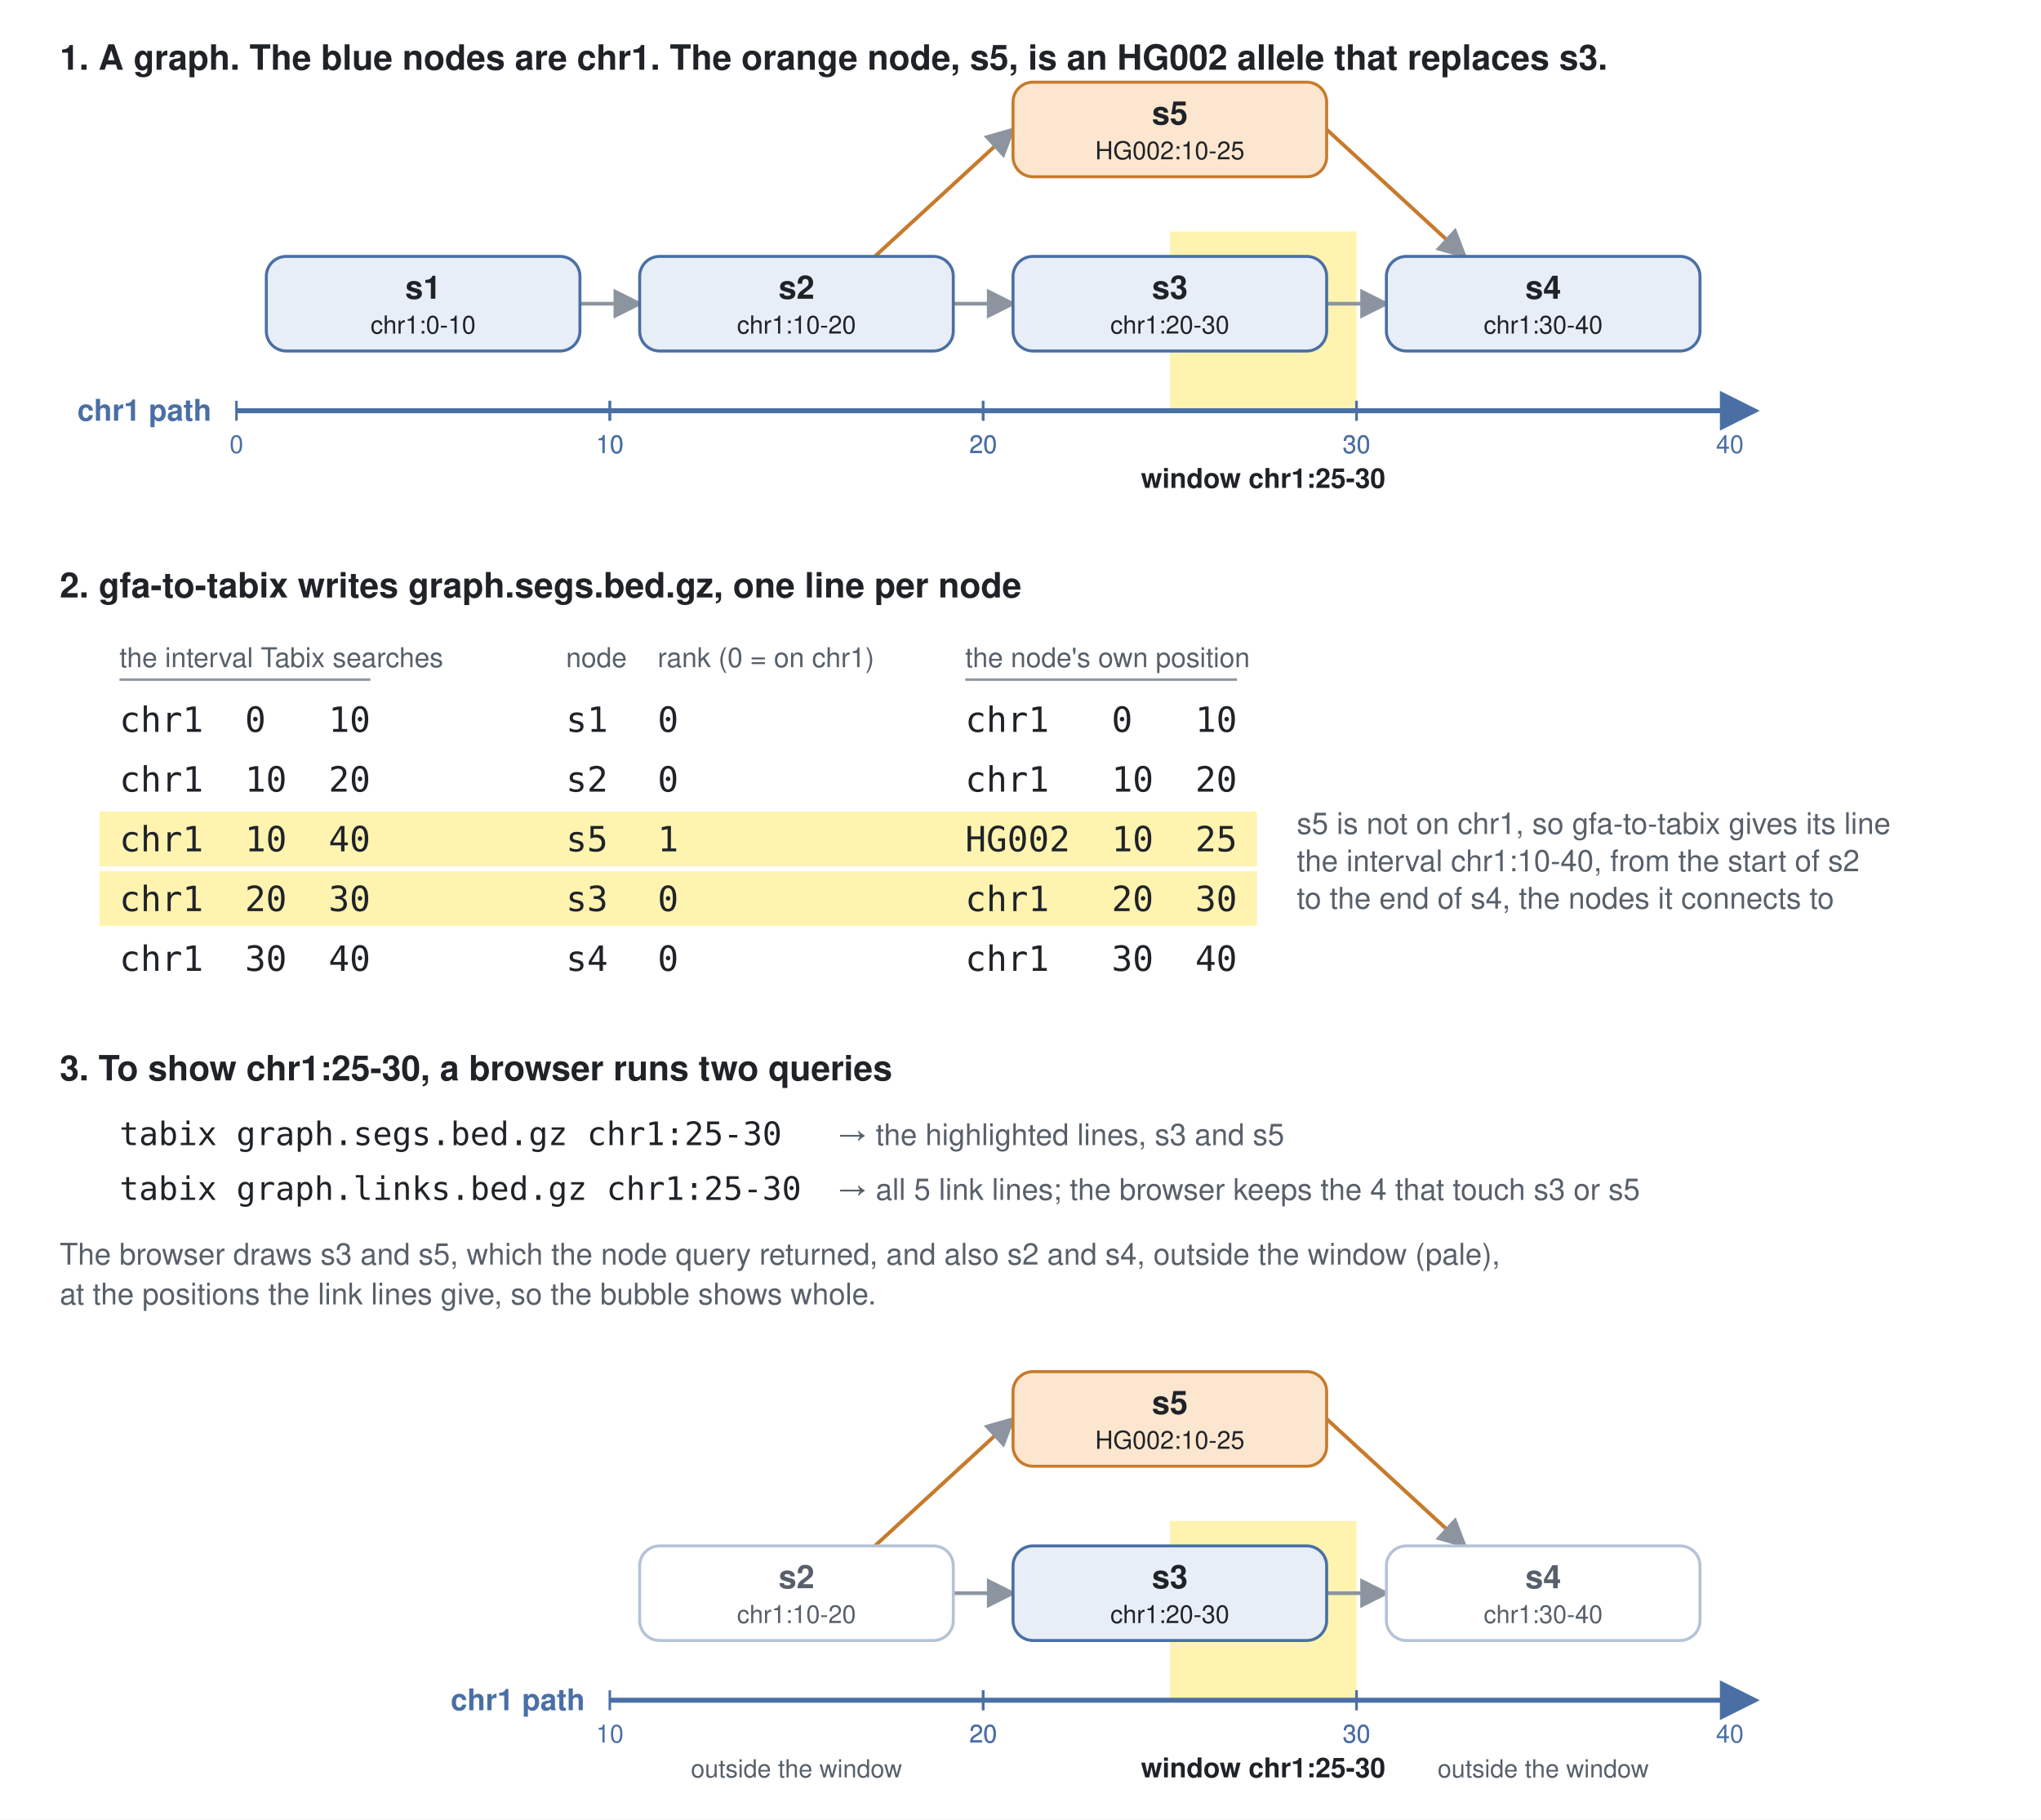
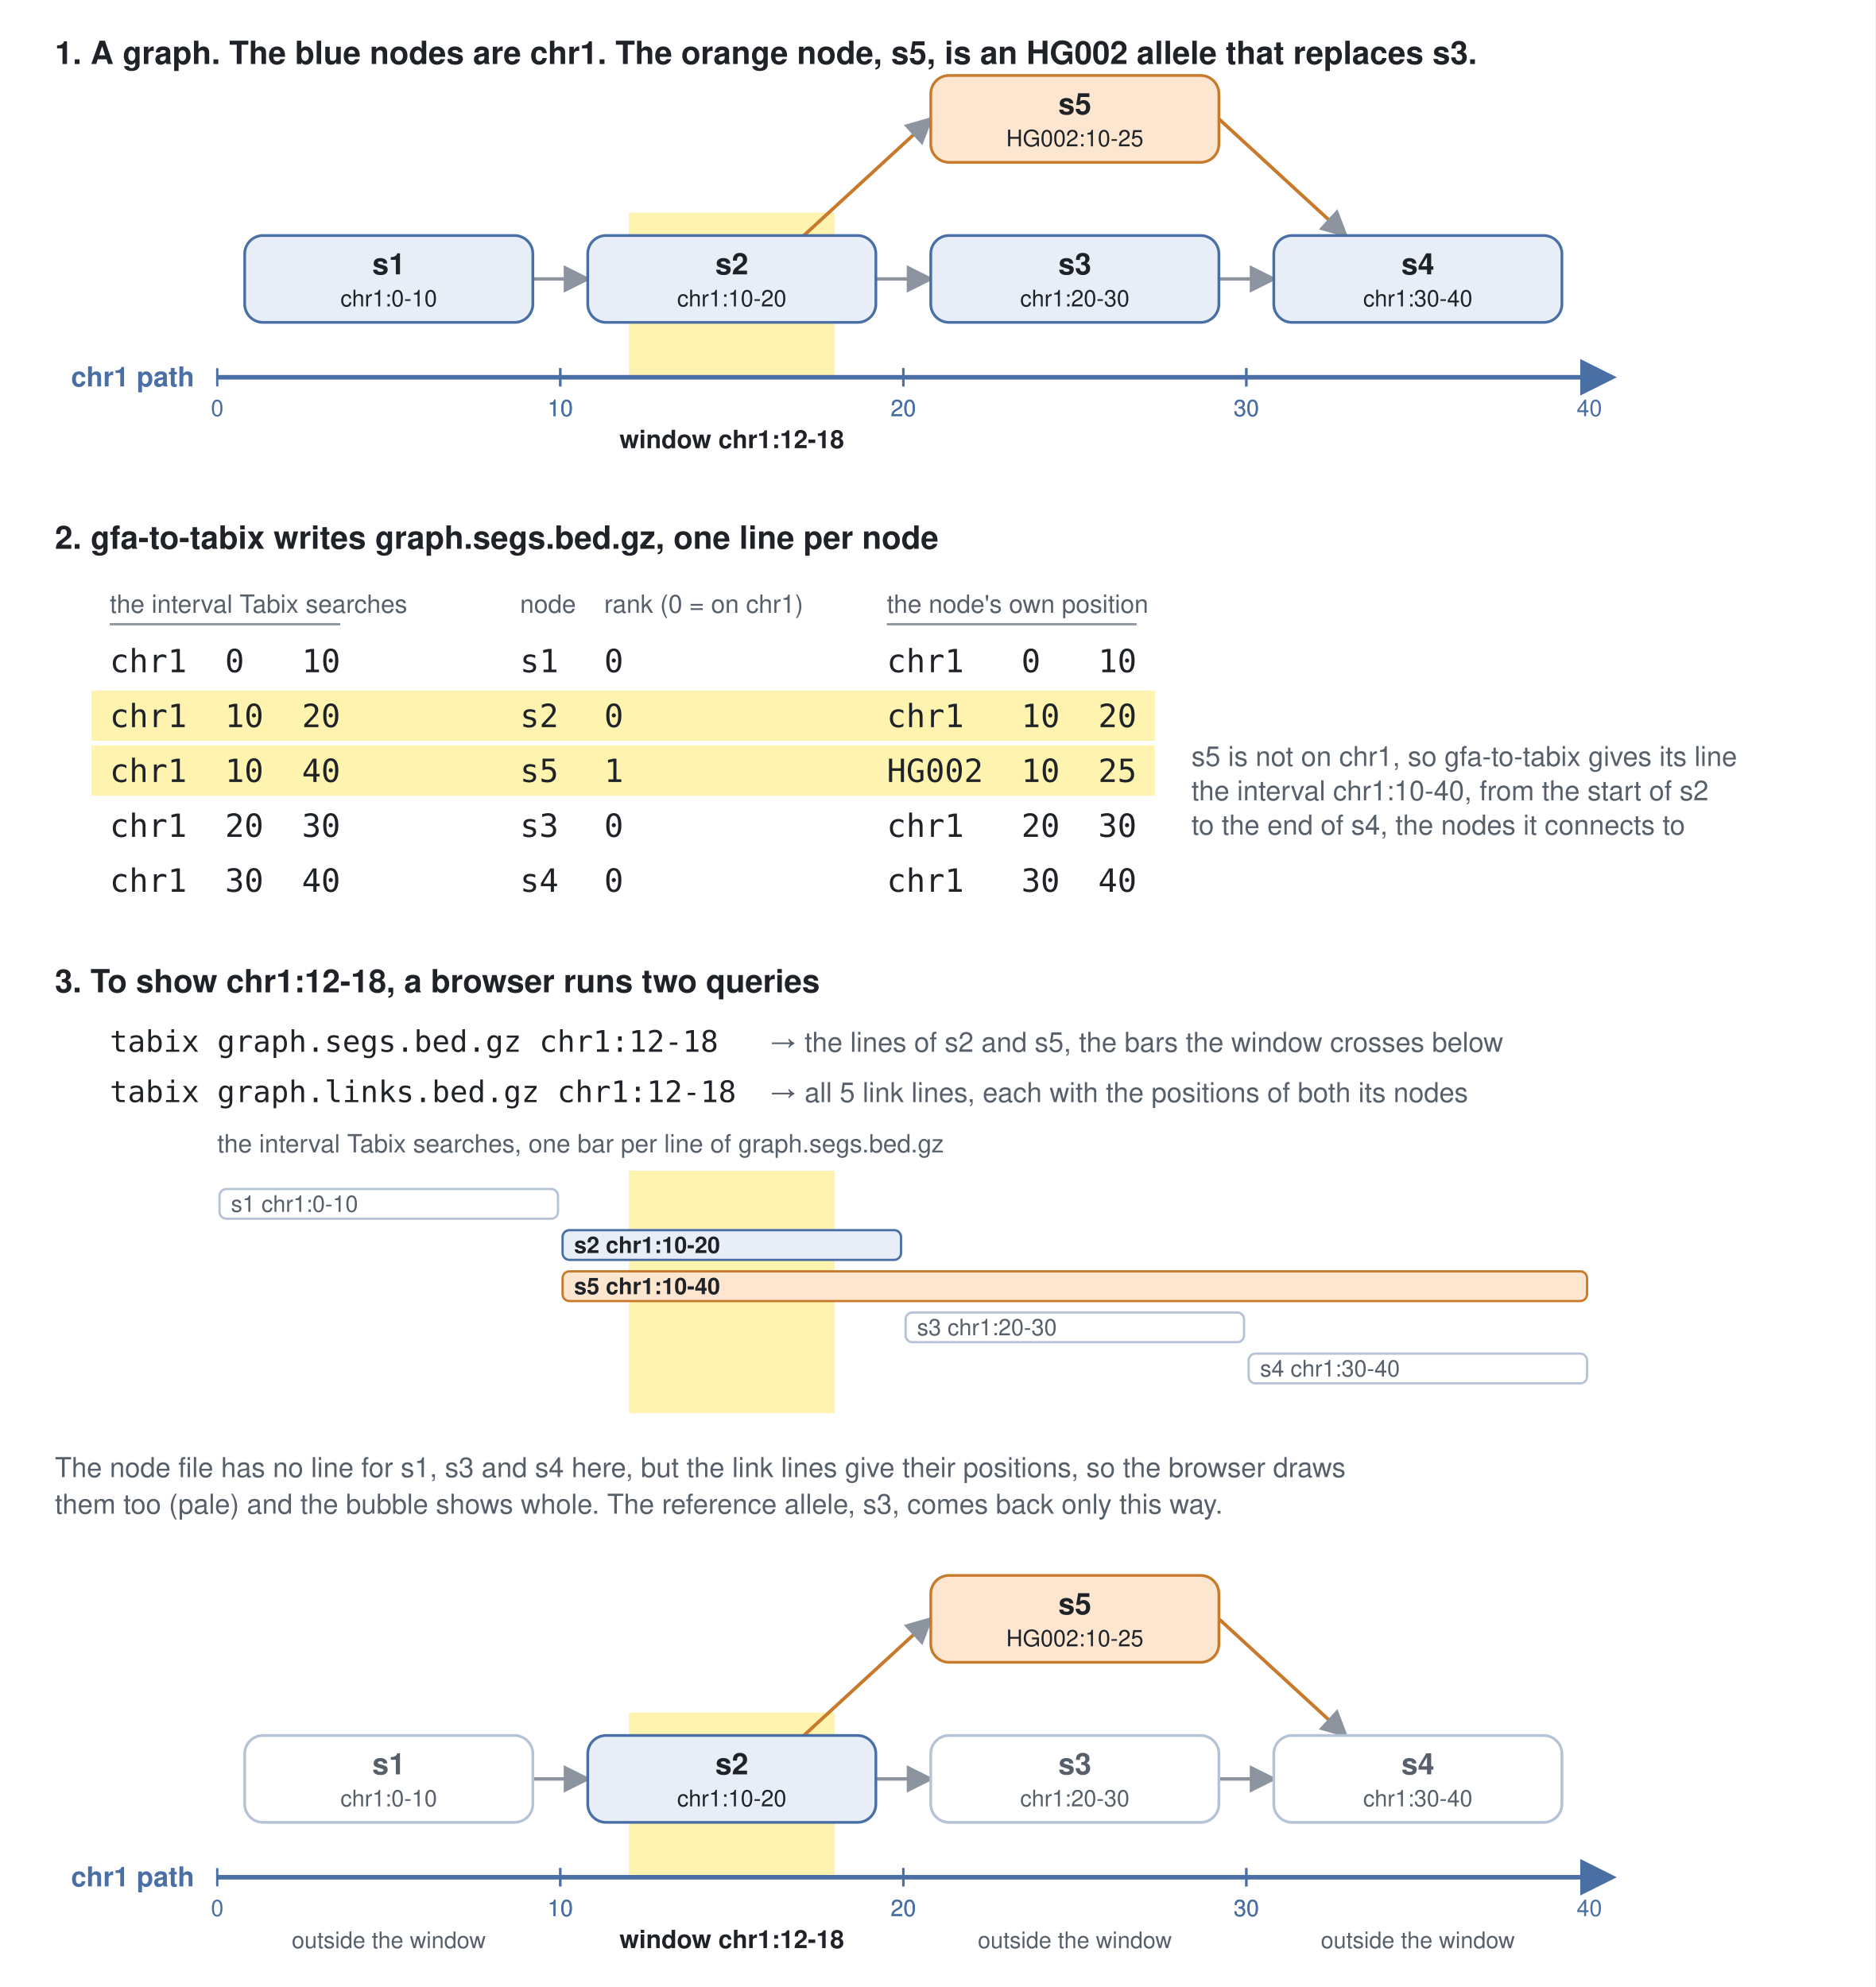
- <svg xmlns="http://www.w3.org/2000/svg" width="820" height="731" viewBox="0 0 820 731" font-family="Helvetica, Arial, sans-serif">
-   <rect width="820" height="731" fill="white" />
+ <svg xmlns="http://www.w3.org/2000/svg" width="820" height="869" viewBox="0 0 820 869" font-family="Helvetica, Arial, sans-serif">
+   <rect width="820" height="869" fill="white" />
  <defs>
    <marker id="head" markerWidth="8" markerHeight="8" refX="7" refY="4" orient="auto">
      <path d="M0,0 L8,4 L0,8 z" fill="#8c959f" />
    </marker>
    <marker id="ref" markerWidth="8" markerHeight="8" refX="7" refY="4" orient="auto">
      <path d="M0,0 L8,4 L0,8 z" fill="#4a6fa5" />
    </marker>
  </defs>
  <text x="24.0" y="28.0" font-size="14" fill="#1f2328" text-anchor="start" font-weight="bold">1. A graph. The blue nodes are chr1. The orange node, s5, is an HG002 allele that replaces s3.</text>
-   <rect x="470.0" y="93.0" width="75.0" height="72.0" fill="#fff3b0" />
+   <rect x="275.0" y="93.0" width="90.0" height="72.0" fill="#fff3b0" />
  <line x1="95.0" y1="165.0" x2="705.0" y2="165.0" stroke="#4a6fa5" stroke-width="2" marker-end="url(#ref)" />
  <text x="85.0" y="169.0" font-size="12" fill="#4a6fa5" text-anchor="end" font-weight="bold">chr1 path</text>
  <line x1="95.0" y1="161.0" x2="95.0" y2="169.0" stroke="#4a6fa5" />
  <text x="95.0" y="182.0" font-size="10" fill="#4a6fa5" text-anchor="middle" font-weight="normal">0</text>
  <line x1="245.0" y1="161.0" x2="245.0" y2="169.0" stroke="#4a6fa5" />
  <text x="245.0" y="182.0" font-size="10" fill="#4a6fa5" text-anchor="middle" font-weight="normal">10</text>
  <line x1="245.0" y1="161.0" x2="245.0" y2="169.0" stroke="#4a6fa5" />
  <text x="245.0" y="182.0" font-size="10" fill="#4a6fa5" text-anchor="middle" font-weight="normal">10</text>
  <line x1="395.0" y1="161.0" x2="395.0" y2="169.0" stroke="#4a6fa5" />
  <text x="395.0" y="182.0" font-size="10" fill="#4a6fa5" text-anchor="middle" font-weight="normal">20</text>
  <line x1="395.0" y1="161.0" x2="395.0" y2="169.0" stroke="#4a6fa5" />
  <text x="395.0" y="182.0" font-size="10" fill="#4a6fa5" text-anchor="middle" font-weight="normal">20</text>
  <line x1="545.0" y1="161.0" x2="545.0" y2="169.0" stroke="#4a6fa5" />
  <text x="545.0" y="182.0" font-size="10" fill="#4a6fa5" text-anchor="middle" font-weight="normal">30</text>
  <line x1="695.0" y1="161.0" x2="695.0" y2="169.0" stroke="#4a6fa5" />
  <text x="695.0" y="182.0" font-size="10" fill="#4a6fa5" text-anchor="middle" font-weight="normal">40</text>
  <line x1="545.0" y1="161.0" x2="545.0" y2="169.0" stroke="#4a6fa5" />
  <text x="545.0" y="182.0" font-size="10" fill="#4a6fa5" text-anchor="middle" font-weight="normal">30</text>
-   <text x="507.5" y="196.0" font-size="11" fill="#1f2328" text-anchor="middle" font-weight="bold">window chr1:25-30</text>
+   <text x="320.0" y="196.0" font-size="11" fill="#1f2328" text-anchor="middle" font-weight="bold">window chr1:12-18</text>
  <line x1="233.0" y1="122.0" x2="257.0" y2="122.0" stroke="#8c959f" stroke-width="1.5" marker-end="url(#head)" />
  <line x1="383.0" y1="122.0" x2="407.0" y2="122.0" stroke="#8c959f" stroke-width="1.5" marker-end="url(#head)" />
  <line x1="351.5" y1="103.0" x2="407.0" y2="52.0" stroke="#c77a2b" stroke-width="1.5" marker-end="url(#head)" />
  <line x1="533.0" y1="122.0" x2="557.0" y2="122.0" stroke="#8c959f" stroke-width="1.5" marker-end="url(#head)" />
  <line x1="533.0" y1="52.0" x2="588.5" y2="103.0" stroke="#c77a2b" stroke-width="1.5" marker-end="url(#head)" />
  <rect x="107.0" y="103.0" width="126" height="38" rx="8" fill="#e8eef7" stroke="#4a6fa5" stroke-width="1.2" />
  <text x="170.0" y="120.0" font-size="13" fill="#1f2328" text-anchor="middle" font-weight="bold">s1</text>
  <text x="170.0" y="134.0" font-size="10" fill="#1f2328" text-anchor="middle" font-weight="normal">chr1:0-10</text>
  <rect x="257.0" y="103.0" width="126" height="38" rx="8" fill="#e8eef7" stroke="#4a6fa5" stroke-width="1.2" />
  <text x="320.0" y="120.0" font-size="13" fill="#1f2328" text-anchor="middle" font-weight="bold">s2</text>
  <text x="320.0" y="134.0" font-size="10" fill="#1f2328" text-anchor="middle" font-weight="normal">chr1:10-20</text>
  <rect x="407.0" y="33.0" width="126" height="38" rx="8" fill="#fde6cf" stroke="#c77a2b" stroke-width="1.2" />
  <text x="470.0" y="50.0" font-size="13" fill="#1f2328" text-anchor="middle" font-weight="bold">s5</text>
  <text x="470.0" y="64.0" font-size="10" fill="#1f2328" text-anchor="middle" font-weight="normal">HG002:10-25</text>
  <rect x="407.0" y="103.0" width="126" height="38" rx="8" fill="#e8eef7" stroke="#4a6fa5" stroke-width="1.2" />
  <text x="470.0" y="120.0" font-size="13" fill="#1f2328" text-anchor="middle" font-weight="bold">s3</text>
  <text x="470.0" y="134.0" font-size="10" fill="#1f2328" text-anchor="middle" font-weight="normal">chr1:20-30</text>
  <rect x="557.0" y="103.0" width="126" height="38" rx="8" fill="#e8eef7" stroke="#4a6fa5" stroke-width="1.2" />
  <text x="620.0" y="120.0" font-size="13" fill="#1f2328" text-anchor="middle" font-weight="bold">s4</text>
  <text x="620.0" y="134.0" font-size="10" fill="#1f2328" text-anchor="middle" font-weight="normal">chr1:30-40</text>
  <text x="24.0" y="240.0" font-size="14" fill="#1f2328" text-anchor="start" font-weight="bold">2. gfa-to-tabix writes graph.segs.bed.gz, one line per node</text>
  <text x="48.0" y="268.0" font-size="11" fill="#57606a" text-anchor="start" font-weight="normal">the interval Tabix searches</text>
  <line x1="48.0" y1="273" x2="148.8" y2="273" stroke="#8c959f" />
  <text x="227.4" y="268.0" font-size="11" fill="#57606a" text-anchor="start" font-weight="normal">node</text>
  <text x="264.2" y="268.0" font-size="11" fill="#57606a" text-anchor="start" font-weight="normal">rank (0 = on chr1)</text>
  <text x="387.8" y="268.0" font-size="11" fill="#57606a" text-anchor="start" font-weight="normal">the node's own position</text>
  <line x1="387.8" y1="273" x2="497.0" y2="273" stroke="#8c959f" />
  <text x="48.0" y="294.0" font-size="14" fill="#1f2328" text-anchor="start" font-weight="normal" font-family="Menlo, Consolas, DejaVu Sans Mono, monospace">chr1</text>
  <text x="98.4" y="294.0" font-size="14" fill="#1f2328" text-anchor="start" font-weight="normal" font-family="Menlo, Consolas, DejaVu Sans Mono, monospace">0</text>
  <text x="132.0" y="294.0" font-size="14" fill="#1f2328" text-anchor="start" font-weight="normal" font-family="Menlo, Consolas, DejaVu Sans Mono, monospace">10</text>
  <text x="227.4" y="294.0" font-size="14" fill="#1f2328" text-anchor="start" font-weight="normal" font-family="Menlo, Consolas, DejaVu Sans Mono, monospace">s1</text>
  <text x="264.2" y="294.0" font-size="14" fill="#1f2328" text-anchor="start" font-weight="normal" font-family="Menlo, Consolas, DejaVu Sans Mono, monospace">0</text>
  <text x="387.8" y="294.0" font-size="14" fill="#1f2328" text-anchor="start" font-weight="normal" font-family="Menlo, Consolas, DejaVu Sans Mono, monospace">chr1</text>
  <text x="446.6" y="294.0" font-size="14" fill="#1f2328" text-anchor="start" font-weight="normal" font-family="Menlo, Consolas, DejaVu Sans Mono, monospace">0</text>
  <text x="480.2" y="294.0" font-size="14" fill="#1f2328" text-anchor="start" font-weight="normal" font-family="Menlo, Consolas, DejaVu Sans Mono, monospace">10</text>
+   <rect x="40" y="302" width="465.0" height="22" fill="#fff3b0" />
  <text x="48.0" y="318.0" font-size="14" fill="#1f2328" text-anchor="start" font-weight="normal" font-family="Menlo, Consolas, DejaVu Sans Mono, monospace">chr1</text>
  <text x="98.4" y="318.0" font-size="14" fill="#1f2328" text-anchor="start" font-weight="normal" font-family="Menlo, Consolas, DejaVu Sans Mono, monospace">10</text>
  <text x="132.0" y="318.0" font-size="14" fill="#1f2328" text-anchor="start" font-weight="normal" font-family="Menlo, Consolas, DejaVu Sans Mono, monospace">20</text>
  <text x="227.4" y="318.0" font-size="14" fill="#1f2328" text-anchor="start" font-weight="normal" font-family="Menlo, Consolas, DejaVu Sans Mono, monospace">s2</text>
  <text x="264.2" y="318.0" font-size="14" fill="#1f2328" text-anchor="start" font-weight="normal" font-family="Menlo, Consolas, DejaVu Sans Mono, monospace">0</text>
  <text x="387.8" y="318.0" font-size="14" fill="#1f2328" text-anchor="start" font-weight="normal" font-family="Menlo, Consolas, DejaVu Sans Mono, monospace">chr1</text>
  <text x="446.6" y="318.0" font-size="14" fill="#1f2328" text-anchor="start" font-weight="normal" font-family="Menlo, Consolas, DejaVu Sans Mono, monospace">10</text>
  <text x="480.2" y="318.0" font-size="14" fill="#1f2328" text-anchor="start" font-weight="normal" font-family="Menlo, Consolas, DejaVu Sans Mono, monospace">20</text>
  <rect x="40" y="326" width="465.0" height="22" fill="#fff3b0" />
  <text x="48.0" y="342.0" font-size="14" fill="#1f2328" text-anchor="start" font-weight="normal" font-family="Menlo, Consolas, DejaVu Sans Mono, monospace">chr1</text>
  <text x="98.4" y="342.0" font-size="14" fill="#1f2328" text-anchor="start" font-weight="normal" font-family="Menlo, Consolas, DejaVu Sans Mono, monospace">10</text>
  <text x="132.0" y="342.0" font-size="14" fill="#1f2328" text-anchor="start" font-weight="normal" font-family="Menlo, Consolas, DejaVu Sans Mono, monospace">40</text>
  <text x="227.4" y="342.0" font-size="14" fill="#1f2328" text-anchor="start" font-weight="normal" font-family="Menlo, Consolas, DejaVu Sans Mono, monospace">s5</text>
  <text x="264.2" y="342.0" font-size="14" fill="#1f2328" text-anchor="start" font-weight="normal" font-family="Menlo, Consolas, DejaVu Sans Mono, monospace">1</text>
  <text x="387.8" y="342.0" font-size="14" fill="#1f2328" text-anchor="start" font-weight="normal" font-family="Menlo, Consolas, DejaVu Sans Mono, monospace">HG002</text>
  <text x="446.6" y="342.0" font-size="14" fill="#1f2328" text-anchor="start" font-weight="normal" font-family="Menlo, Consolas, DejaVu Sans Mono, monospace">10</text>
  <text x="480.2" y="342.0" font-size="14" fill="#1f2328" text-anchor="start" font-weight="normal" font-family="Menlo, Consolas, DejaVu Sans Mono, monospace">25</text>
-   <rect x="40" y="350" width="465.0" height="22" fill="#fff3b0" />
  <text x="48.0" y="366.0" font-size="14" fill="#1f2328" text-anchor="start" font-weight="normal" font-family="Menlo, Consolas, DejaVu Sans Mono, monospace">chr1</text>
  <text x="98.4" y="366.0" font-size="14" fill="#1f2328" text-anchor="start" font-weight="normal" font-family="Menlo, Consolas, DejaVu Sans Mono, monospace">20</text>
  <text x="132.0" y="366.0" font-size="14" fill="#1f2328" text-anchor="start" font-weight="normal" font-family="Menlo, Consolas, DejaVu Sans Mono, monospace">30</text>
  <text x="227.4" y="366.0" font-size="14" fill="#1f2328" text-anchor="start" font-weight="normal" font-family="Menlo, Consolas, DejaVu Sans Mono, monospace">s3</text>
  <text x="264.2" y="366.0" font-size="14" fill="#1f2328" text-anchor="start" font-weight="normal" font-family="Menlo, Consolas, DejaVu Sans Mono, monospace">0</text>
  <text x="387.8" y="366.0" font-size="14" fill="#1f2328" text-anchor="start" font-weight="normal" font-family="Menlo, Consolas, DejaVu Sans Mono, monospace">chr1</text>
  <text x="446.6" y="366.0" font-size="14" fill="#1f2328" text-anchor="start" font-weight="normal" font-family="Menlo, Consolas, DejaVu Sans Mono, monospace">20</text>
  <text x="480.2" y="366.0" font-size="14" fill="#1f2328" text-anchor="start" font-weight="normal" font-family="Menlo, Consolas, DejaVu Sans Mono, monospace">30</text>
  <text x="48.0" y="390.0" font-size="14" fill="#1f2328" text-anchor="start" font-weight="normal" font-family="Menlo, Consolas, DejaVu Sans Mono, monospace">chr1</text>
  <text x="98.4" y="390.0" font-size="14" fill="#1f2328" text-anchor="start" font-weight="normal" font-family="Menlo, Consolas, DejaVu Sans Mono, monospace">30</text>
  <text x="132.0" y="390.0" font-size="14" fill="#1f2328" text-anchor="start" font-weight="normal" font-family="Menlo, Consolas, DejaVu Sans Mono, monospace">40</text>
  <text x="227.4" y="390.0" font-size="14" fill="#1f2328" text-anchor="start" font-weight="normal" font-family="Menlo, Consolas, DejaVu Sans Mono, monospace">s4</text>
  <text x="264.2" y="390.0" font-size="14" fill="#1f2328" text-anchor="start" font-weight="normal" font-family="Menlo, Consolas, DejaVu Sans Mono, monospace">0</text>
  <text x="387.8" y="390.0" font-size="14" fill="#1f2328" text-anchor="start" font-weight="normal" font-family="Menlo, Consolas, DejaVu Sans Mono, monospace">chr1</text>
  <text x="446.6" y="390.0" font-size="14" fill="#1f2328" text-anchor="start" font-weight="normal" font-family="Menlo, Consolas, DejaVu Sans Mono, monospace">30</text>
  <text x="480.2" y="390.0" font-size="14" fill="#1f2328" text-anchor="start" font-weight="normal" font-family="Menlo, Consolas, DejaVu Sans Mono, monospace">40</text>
  <text x="521.0" y="335.0" font-size="12" fill="#57606a" text-anchor="start" font-weight="normal">s5 is not on chr1, so gfa-to-tabix gives its line</text>
  <text x="521.0" y="350.0" font-size="12" fill="#57606a" text-anchor="start" font-weight="normal">the interval chr1:10-40, from the start of s2</text>
  <text x="521.0" y="365.0" font-size="12" fill="#57606a" text-anchor="start" font-weight="normal">to the end of s4, the nodes it connects to</text>
-   <text x="24.0" y="434.0" font-size="14" fill="#1f2328" text-anchor="start" font-weight="bold">3. To show chr1:25-30, a browser runs two queries</text>
-   <text x="48.0" y="460.0" font-size="13" fill="#1f2328" text-anchor="start" font-weight="normal" font-family="Menlo, Consolas, DejaVu Sans Mono, monospace">tabix graph.segs.bed.gz chr1:25-30</text>
-   <text x="336.5" y="460.0" font-size="12" fill="#57606a" text-anchor="start" font-weight="normal">→ the highlighted lines, s3 and s5</text>
-   <text x="48.0" y="482.0" font-size="13" fill="#1f2328" text-anchor="start" font-weight="normal" font-family="Menlo, Consolas, DejaVu Sans Mono, monospace">tabix graph.links.bed.gz chr1:25-30</text>
-   <text x="336.5" y="482.0" font-size="12" fill="#57606a" text-anchor="start" font-weight="normal">→ all 5 link lines; the browser keeps the 4 that touch s3 or s5</text>
-   <text x="24.0" y="508.0" font-size="12" fill="#57606a" text-anchor="start" font-weight="normal">The browser draws s3 and s5, which the node query returned, and also s2 and s4, outside the window (pale),</text>
-   <text x="24.0" y="524.0" font-size="12" fill="#57606a" text-anchor="start" font-weight="normal">at the positions the link lines give, so the bubble shows whole.</text>
-   <rect x="470.0" y="611.0" width="75.0" height="72.0" fill="#fff3b0" />
-   <line x1="245.0" y1="683.0" x2="705.0" y2="683.0" stroke="#4a6fa5" stroke-width="2" marker-end="url(#ref)" />
-   <text x="235.0" y="687.0" font-size="12" fill="#4a6fa5" text-anchor="end" font-weight="bold">chr1 path</text>
-   <line x1="245.0" y1="679.0" x2="245.0" y2="687.0" stroke="#4a6fa5" />
-   <text x="245.0" y="700.0" font-size="10" fill="#4a6fa5" text-anchor="middle" font-weight="normal">10</text>
-   <line x1="395.0" y1="679.0" x2="395.0" y2="687.0" stroke="#4a6fa5" />
-   <text x="395.0" y="700.0" font-size="10" fill="#4a6fa5" text-anchor="middle" font-weight="normal">20</text>
-   <line x1="395.0" y1="679.0" x2="395.0" y2="687.0" stroke="#4a6fa5" />
-   <text x="395.0" y="700.0" font-size="10" fill="#4a6fa5" text-anchor="middle" font-weight="normal">20</text>
-   <line x1="545.0" y1="679.0" x2="545.0" y2="687.0" stroke="#4a6fa5" />
-   <text x="545.0" y="700.0" font-size="10" fill="#4a6fa5" text-anchor="middle" font-weight="normal">30</text>
-   <line x1="695.0" y1="679.0" x2="695.0" y2="687.0" stroke="#4a6fa5" />
-   <text x="695.0" y="700.0" font-size="10" fill="#4a6fa5" text-anchor="middle" font-weight="normal">40</text>
-   <line x1="545.0" y1="679.0" x2="545.0" y2="687.0" stroke="#4a6fa5" />
-   <text x="545.0" y="700.0" font-size="10" fill="#4a6fa5" text-anchor="middle" font-weight="normal">30</text>
-   <text x="507.5" y="714.0" font-size="11" fill="#1f2328" text-anchor="middle" font-weight="bold">window chr1:25-30</text>
-   <line x1="383.0" y1="640.0" x2="407.0" y2="640.0" stroke="#8c959f" stroke-width="1.5" marker-end="url(#head)" />
-   <line x1="351.5" y1="621.0" x2="407.0" y2="570.0" stroke="#c77a2b" stroke-width="1.5" marker-end="url(#head)" />
-   <line x1="533.0" y1="640.0" x2="557.0" y2="640.0" stroke="#8c959f" stroke-width="1.5" marker-end="url(#head)" />
-   <line x1="533.0" y1="570.0" x2="588.5" y2="621.0" stroke="#c77a2b" stroke-width="1.5" marker-end="url(#head)" />
-   <rect x="257.0" y="621.0" width="126" height="38" rx="8" fill="white" stroke="#b6c3d6" stroke-width="1.2" />
-   <text x="320.0" y="638.0" font-size="13" fill="#57606a" text-anchor="middle" font-weight="bold">s2</text>
-   <text x="320.0" y="652.0" font-size="10" fill="#57606a" text-anchor="middle" font-weight="normal">chr1:10-20</text>
-   <rect x="407.0" y="621.0" width="126" height="38" rx="8" fill="#e8eef7" stroke="#4a6fa5" stroke-width="1.2" />
-   <text x="470.0" y="638.0" font-size="13" fill="#1f2328" text-anchor="middle" font-weight="bold">s3</text>
-   <text x="470.0" y="652.0" font-size="10" fill="#1f2328" text-anchor="middle" font-weight="normal">chr1:20-30</text>
-   <rect x="557.0" y="621.0" width="126" height="38" rx="8" fill="white" stroke="#b6c3d6" stroke-width="1.2" />
-   <text x="620.0" y="638.0" font-size="13" fill="#57606a" text-anchor="middle" font-weight="bold">s4</text>
-   <text x="620.0" y="652.0" font-size="10" fill="#57606a" text-anchor="middle" font-weight="normal">chr1:30-40</text>
-   <rect x="407.0" y="551.0" width="126" height="38" rx="8" fill="#fde6cf" stroke="#c77a2b" stroke-width="1.2" />
-   <text x="470.0" y="568.0" font-size="13" fill="#1f2328" text-anchor="middle" font-weight="bold">s5</text>
-   <text x="470.0" y="582.0" font-size="10" fill="#1f2328" text-anchor="middle" font-weight="normal">HG002:10-25</text>
-   <text x="320.0" y="714.0" font-size="10" fill="#57606a" text-anchor="middle" font-weight="normal">outside the window</text>
-   <text x="620.0" y="714.0" font-size="10" fill="#57606a" text-anchor="middle" font-weight="normal">outside the window</text>
+   <text x="24.0" y="434.0" font-size="14" fill="#1f2328" text-anchor="start" font-weight="bold">3. To show chr1:12-18, a browser runs two queries</text>
+   <text x="48.0" y="460.0" font-size="13" fill="#1f2328" text-anchor="start" font-weight="normal" font-family="Menlo, Consolas, DejaVu Sans Mono, monospace">tabix graph.segs.bed.gz chr1:12-18</text>
+   <text x="336.5" y="460.0" font-size="12" fill="#57606a" text-anchor="start" font-weight="normal">→ the lines of s2 and s5, the bars the window crosses below</text>
+   <text x="48.0" y="482.0" font-size="13" fill="#1f2328" text-anchor="start" font-weight="normal" font-family="Menlo, Consolas, DejaVu Sans Mono, monospace">tabix graph.links.bed.gz chr1:12-18</text>
+   <text x="336.5" y="482.0" font-size="12" fill="#57606a" text-anchor="start" font-weight="normal">→ all 5 link lines, each with the positions of both its nodes</text>
+   <text x="95.0" y="504.0" font-size="11" fill="#57606a" text-anchor="start" font-weight="normal">the interval Tabix searches, one bar per line of graph.segs.bed.gz</text>
+   <rect x="275.0" y="512" width="90.0" height="106" fill="#fff3b0" />
+   <rect x="96.0" y="520" width="148.0" height="13" rx="3" fill="white" stroke="#b6c3d6" />
+   <text x="101.0" y="530.0" font-size="10" fill="#57606a" text-anchor="start" font-weight="normal">s1  chr1:0-10</text>
+   <rect x="246.0" y="538" width="148.0" height="13" rx="3" fill="#e8eef7" stroke="#4a6fa5" />
+   <text x="251.0" y="548.0" font-size="10" fill="#1f2328" text-anchor="start" font-weight="bold">s2  chr1:10-20</text>
+   <rect x="246.0" y="556" width="448.0" height="13" rx="3" fill="#fde6cf" stroke="#c77a2b" />
+   <text x="251.0" y="566.0" font-size="10" fill="#1f2328" text-anchor="start" font-weight="bold">s5  chr1:10-40</text>
+   <rect x="396.0" y="574" width="148.0" height="13" rx="3" fill="white" stroke="#b6c3d6" />
+   <text x="401.0" y="584.0" font-size="10" fill="#57606a" text-anchor="start" font-weight="normal">s3  chr1:20-30</text>
+   <rect x="546.0" y="592" width="148.0" height="13" rx="3" fill="white" stroke="#b6c3d6" />
+   <text x="551.0" y="602.0" font-size="10" fill="#57606a" text-anchor="start" font-weight="normal">s4  chr1:30-40</text>
+   <text x="24.0" y="646.0" font-size="12" fill="#57606a" text-anchor="start" font-weight="normal">The node file has no line for s1, s3 and s4 here, but the link lines give their positions, so the browser draws</text>
+   <text x="24.0" y="662.0" font-size="12" fill="#57606a" text-anchor="start" font-weight="normal">them too (pale) and the bubble shows whole. The reference allele, s3, comes back only this way.</text>
+   <rect x="275.0" y="749.0" width="90.0" height="72.0" fill="#fff3b0" />
+   <line x1="95.0" y1="821.0" x2="705.0" y2="821.0" stroke="#4a6fa5" stroke-width="2" marker-end="url(#ref)" />
+   <text x="85.0" y="825.0" font-size="12" fill="#4a6fa5" text-anchor="end" font-weight="bold">chr1 path</text>
+   <line x1="95.0" y1="817.0" x2="95.0" y2="825.0" stroke="#4a6fa5" />
+   <text x="95.0" y="838.0" font-size="10" fill="#4a6fa5" text-anchor="middle" font-weight="normal">0</text>
+   <line x1="245.0" y1="817.0" x2="245.0" y2="825.0" stroke="#4a6fa5" />
+   <text x="245.0" y="838.0" font-size="10" fill="#4a6fa5" text-anchor="middle" font-weight="normal">10</text>
+   <line x1="245.0" y1="817.0" x2="245.0" y2="825.0" stroke="#4a6fa5" />
+   <text x="245.0" y="838.0" font-size="10" fill="#4a6fa5" text-anchor="middle" font-weight="normal">10</text>
+   <line x1="395.0" y1="817.0" x2="395.0" y2="825.0" stroke="#4a6fa5" />
+   <text x="395.0" y="838.0" font-size="10" fill="#4a6fa5" text-anchor="middle" font-weight="normal">20</text>
+   <line x1="395.0" y1="817.0" x2="395.0" y2="825.0" stroke="#4a6fa5" />
+   <text x="395.0" y="838.0" font-size="10" fill="#4a6fa5" text-anchor="middle" font-weight="normal">20</text>
+   <line x1="545.0" y1="817.0" x2="545.0" y2="825.0" stroke="#4a6fa5" />
+   <text x="545.0" y="838.0" font-size="10" fill="#4a6fa5" text-anchor="middle" font-weight="normal">30</text>
+   <line x1="695.0" y1="817.0" x2="695.0" y2="825.0" stroke="#4a6fa5" />
+   <text x="695.0" y="838.0" font-size="10" fill="#4a6fa5" text-anchor="middle" font-weight="normal">40</text>
+   <line x1="545.0" y1="817.0" x2="545.0" y2="825.0" stroke="#4a6fa5" />
+   <text x="545.0" y="838.0" font-size="10" fill="#4a6fa5" text-anchor="middle" font-weight="normal">30</text>
+   <text x="320.0" y="852.0" font-size="11" fill="#1f2328" text-anchor="middle" font-weight="bold">window chr1:12-18</text>
+   <line x1="233.0" y1="778.0" x2="257.0" y2="778.0" stroke="#8c959f" stroke-width="1.5" marker-end="url(#head)" />
+   <line x1="383.0" y1="778.0" x2="407.0" y2="778.0" stroke="#8c959f" stroke-width="1.5" marker-end="url(#head)" />
+   <line x1="351.5" y1="759.0" x2="407.0" y2="708.0" stroke="#c77a2b" stroke-width="1.5" marker-end="url(#head)" />
+   <line x1="533.0" y1="778.0" x2="557.0" y2="778.0" stroke="#8c959f" stroke-width="1.5" marker-end="url(#head)" />
+   <line x1="533.0" y1="708.0" x2="588.5" y2="759.0" stroke="#c77a2b" stroke-width="1.5" marker-end="url(#head)" />
+   <rect x="107.0" y="759.0" width="126" height="38" rx="8" fill="white" stroke="#b6c3d6" stroke-width="1.2" />
+   <text x="170.0" y="776.0" font-size="13" fill="#57606a" text-anchor="middle" font-weight="bold">s1</text>
+   <text x="170.0" y="790.0" font-size="10" fill="#57606a" text-anchor="middle" font-weight="normal">chr1:0-10</text>
+   <rect x="257.0" y="759.0" width="126" height="38" rx="8" fill="#e8eef7" stroke="#4a6fa5" stroke-width="1.2" />
+   <text x="320.0" y="776.0" font-size="13" fill="#1f2328" text-anchor="middle" font-weight="bold">s2</text>
+   <text x="320.0" y="790.0" font-size="10" fill="#1f2328" text-anchor="middle" font-weight="normal">chr1:10-20</text>
+   <rect x="407.0" y="759.0" width="126" height="38" rx="8" fill="white" stroke="#b6c3d6" stroke-width="1.2" />
+   <text x="470.0" y="776.0" font-size="13" fill="#57606a" text-anchor="middle" font-weight="bold">s3</text>
+   <text x="470.0" y="790.0" font-size="10" fill="#57606a" text-anchor="middle" font-weight="normal">chr1:20-30</text>
+   <rect x="557.0" y="759.0" width="126" height="38" rx="8" fill="white" stroke="#b6c3d6" stroke-width="1.2" />
+   <text x="620.0" y="776.0" font-size="13" fill="#57606a" text-anchor="middle" font-weight="bold">s4</text>
+   <text x="620.0" y="790.0" font-size="10" fill="#57606a" text-anchor="middle" font-weight="normal">chr1:30-40</text>
+   <rect x="407.0" y="689.0" width="126" height="38" rx="8" fill="#fde6cf" stroke="#c77a2b" stroke-width="1.2" />
+   <text x="470.0" y="706.0" font-size="13" fill="#1f2328" text-anchor="middle" font-weight="bold">s5</text>
+   <text x="470.0" y="720.0" font-size="10" fill="#1f2328" text-anchor="middle" font-weight="normal">HG002:10-25</text>
+   <text x="170.0" y="852.0" font-size="10" fill="#57606a" text-anchor="middle" font-weight="normal">outside the window</text>
+   <text x="470.0" y="852.0" font-size="10" fill="#57606a" text-anchor="middle" font-weight="normal">outside the window</text>
+   <text x="620.0" y="852.0" font-size="10" fill="#57606a" text-anchor="middle" font-weight="normal">outside the window</text>
</svg>
